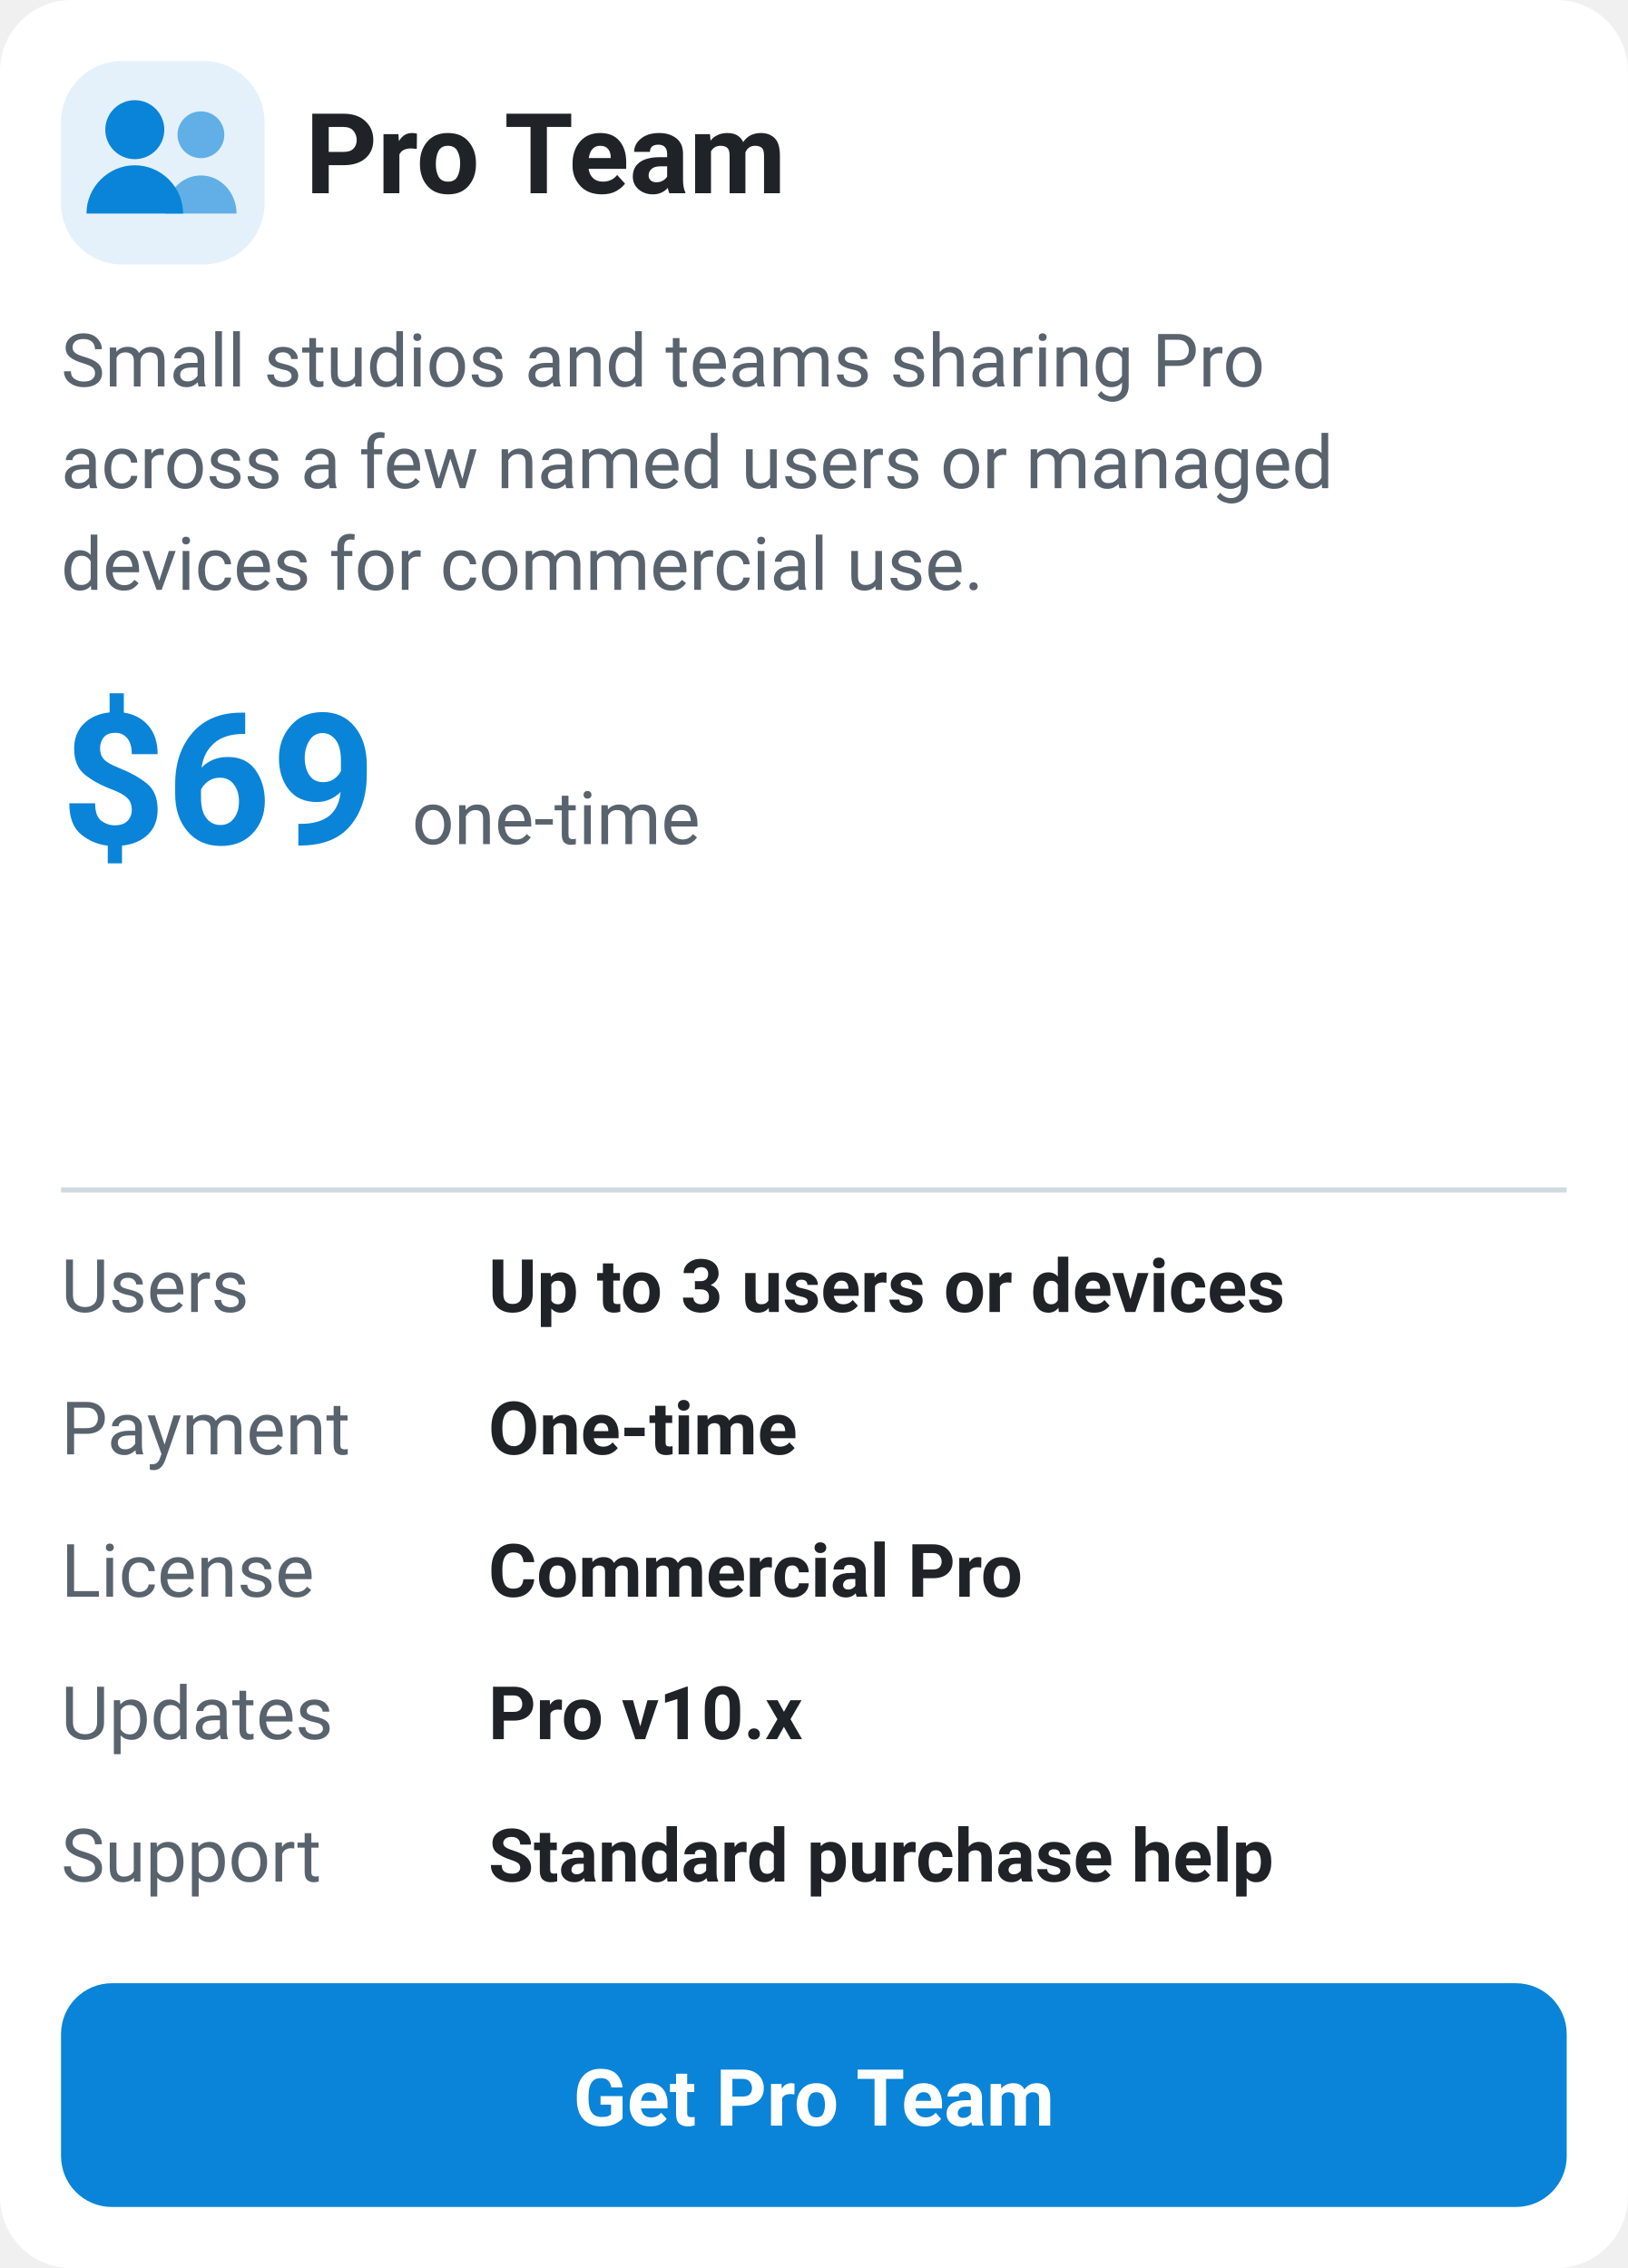
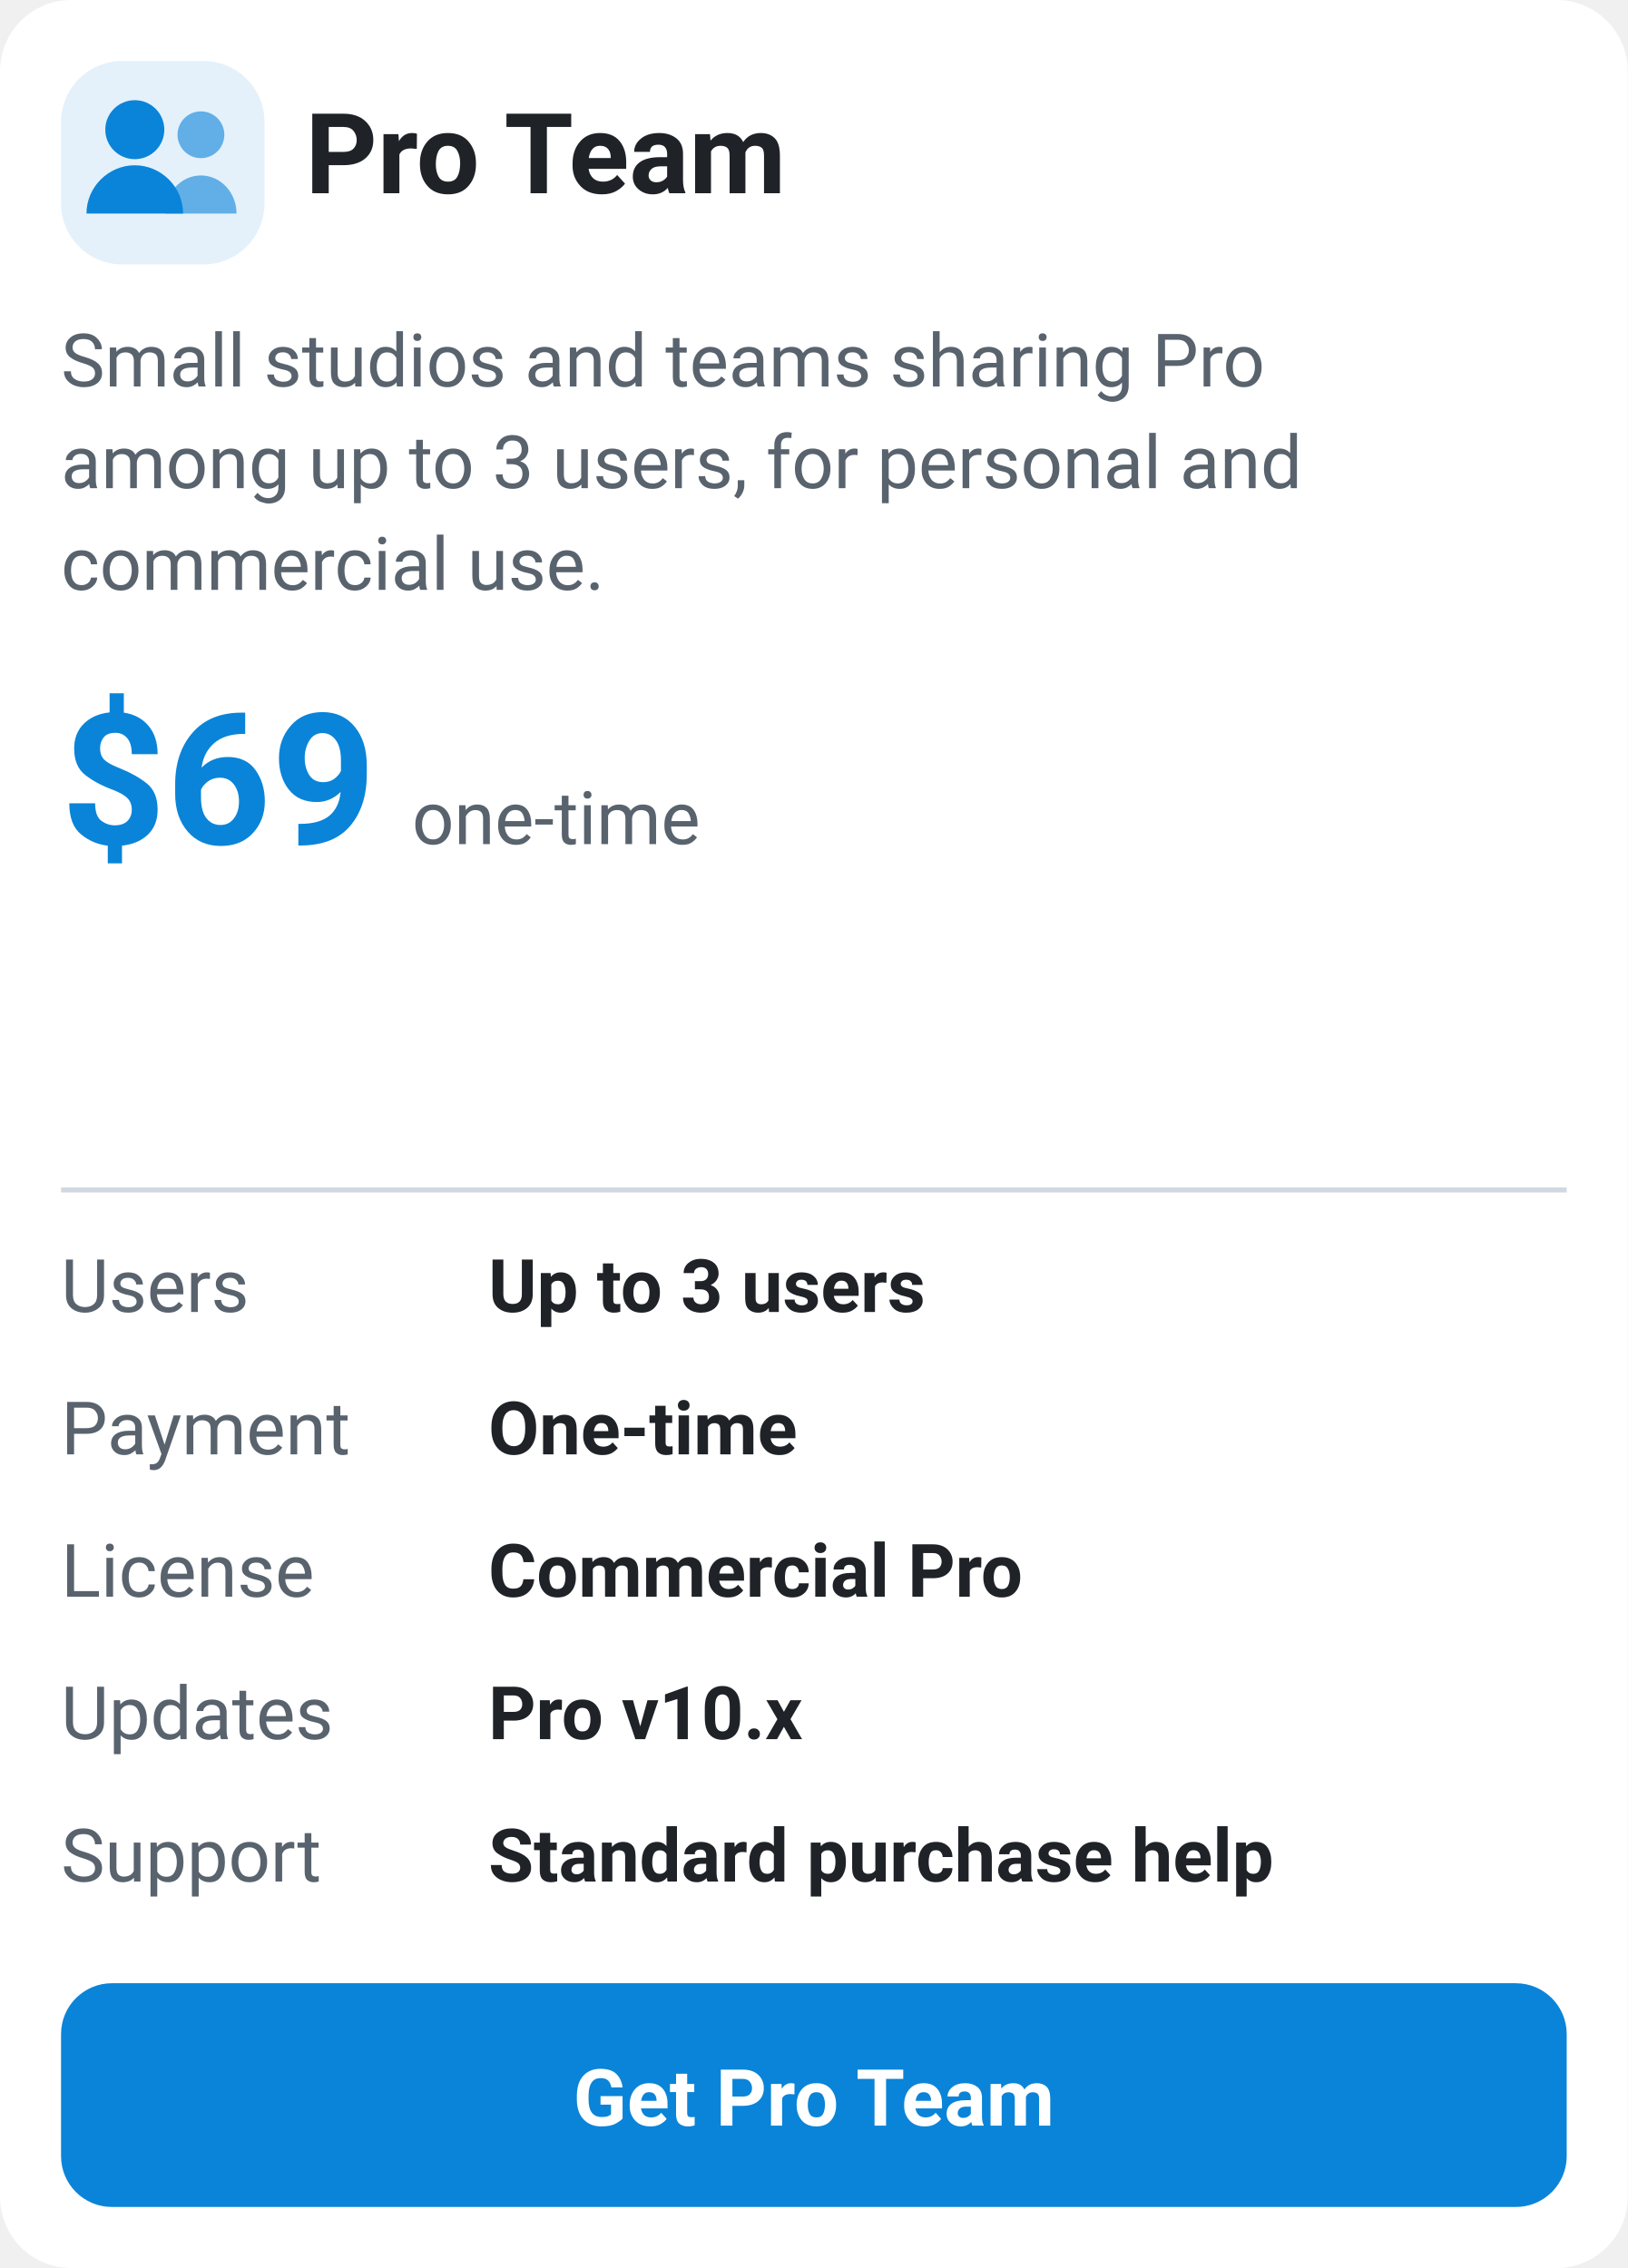
<svg xmlns="http://www.w3.org/2000/svg" width="320" height="446" viewBox="0 0 320 446" role="img" aria-label="Pro Team plan">
  <rect x="0" y="0" width="320" height="446" rx="14" fill="#ffffff" />
  <g font-family="-apple-system, BlinkMacSystemFont, 'Segoe UI', Roboto, Helvetica, Arial, sans-serif">
    <rect x="12" y="12" width="40" height="40" rx="12" fill="#e4f1fb" />
    <g transform="translate(-12,-20)">
      <circle cx="38.5" cy="45.5" r="5.8" fill="#0a84d8" />
      <path d="M29 62c0-5.2 4.3-9.5 9.5-9.5S48 56.8 48 62z" fill="#0a84d8" />
      <circle cx="51.5" cy="46.5" r="4.6" fill="#0a84d8" opacity="0.6" />
      <path d="M44.5 62c0-4.1 3.1-7.5 7-7.5s7 3.4 7 7.5z" fill="#0a84d8" opacity="0.6" />
    </g>
    <text x="60" y="38" font-size="22" font-weight="700" fill="#1f2328">Pro Team</text>
    <text x="12" y="76" font-size="14.5" fill="#59636e">Small studios and teams sharing Pro</text>
-     <text x="12" y="96" font-size="14.5" fill="#59636e">across a few named users or managed</text>
-     <text x="12" y="116" font-size="14.5" fill="#59636e">devices for commercial use.</text>
+     <text x="12" y="96" font-size="14.5" fill="#59636e">among up to 3 users, for personal and</text>
+     <text x="12" y="116" font-size="14.5" fill="#59636e">commercial use.</text>
    <text x="12" y="166" font-size="36" font-weight="700" fill="#0a84d8">$69</text>
    <text x="81" y="166" font-size="14.5" fill="#59636e">one-time</text>
    <line x1="12" y1="234" x2="308" y2="234" stroke="#d1d9e0" />
    <text x="12" y="258" font-size="14.5" fill="#59636e">Users</text>
-     <text x="96" y="258" font-size="14.5" font-weight="600" fill="#1f2328">Up to 3 users or devices</text>
+     <text x="96" y="258" font-size="14.5" font-weight="600" fill="#1f2328">Up to 3 users</text>
    <text x="12" y="286" font-size="14.5" fill="#59636e">Payment</text>
    <text x="96" y="286" font-size="14.5" font-weight="600" fill="#1f2328">One-time</text>
    <text x="12" y="314" font-size="14.5" fill="#59636e">License</text>
    <text x="96" y="314" font-size="14.5" font-weight="600" fill="#1f2328">Commercial Pro</text>
    <text x="12" y="342" font-size="14.5" fill="#59636e">Updates</text>
    <text x="96" y="342" font-size="14.5" font-weight="600" fill="#1f2328">Pro v10.x</text>
    <text x="12" y="370" font-size="14.5" fill="#59636e">Support</text>
    <text x="96" y="370" font-size="14.5" font-weight="600" fill="#1f2328">Standard purchase help</text>
    <rect x="12" y="390" width="296" height="44" rx="10" fill="#0a84d8" />
    <text x="160" y="418" font-size="15.5" font-weight="600" fill="#ffffff" text-anchor="middle">Get Pro Team</text>
  </g>
</svg>
